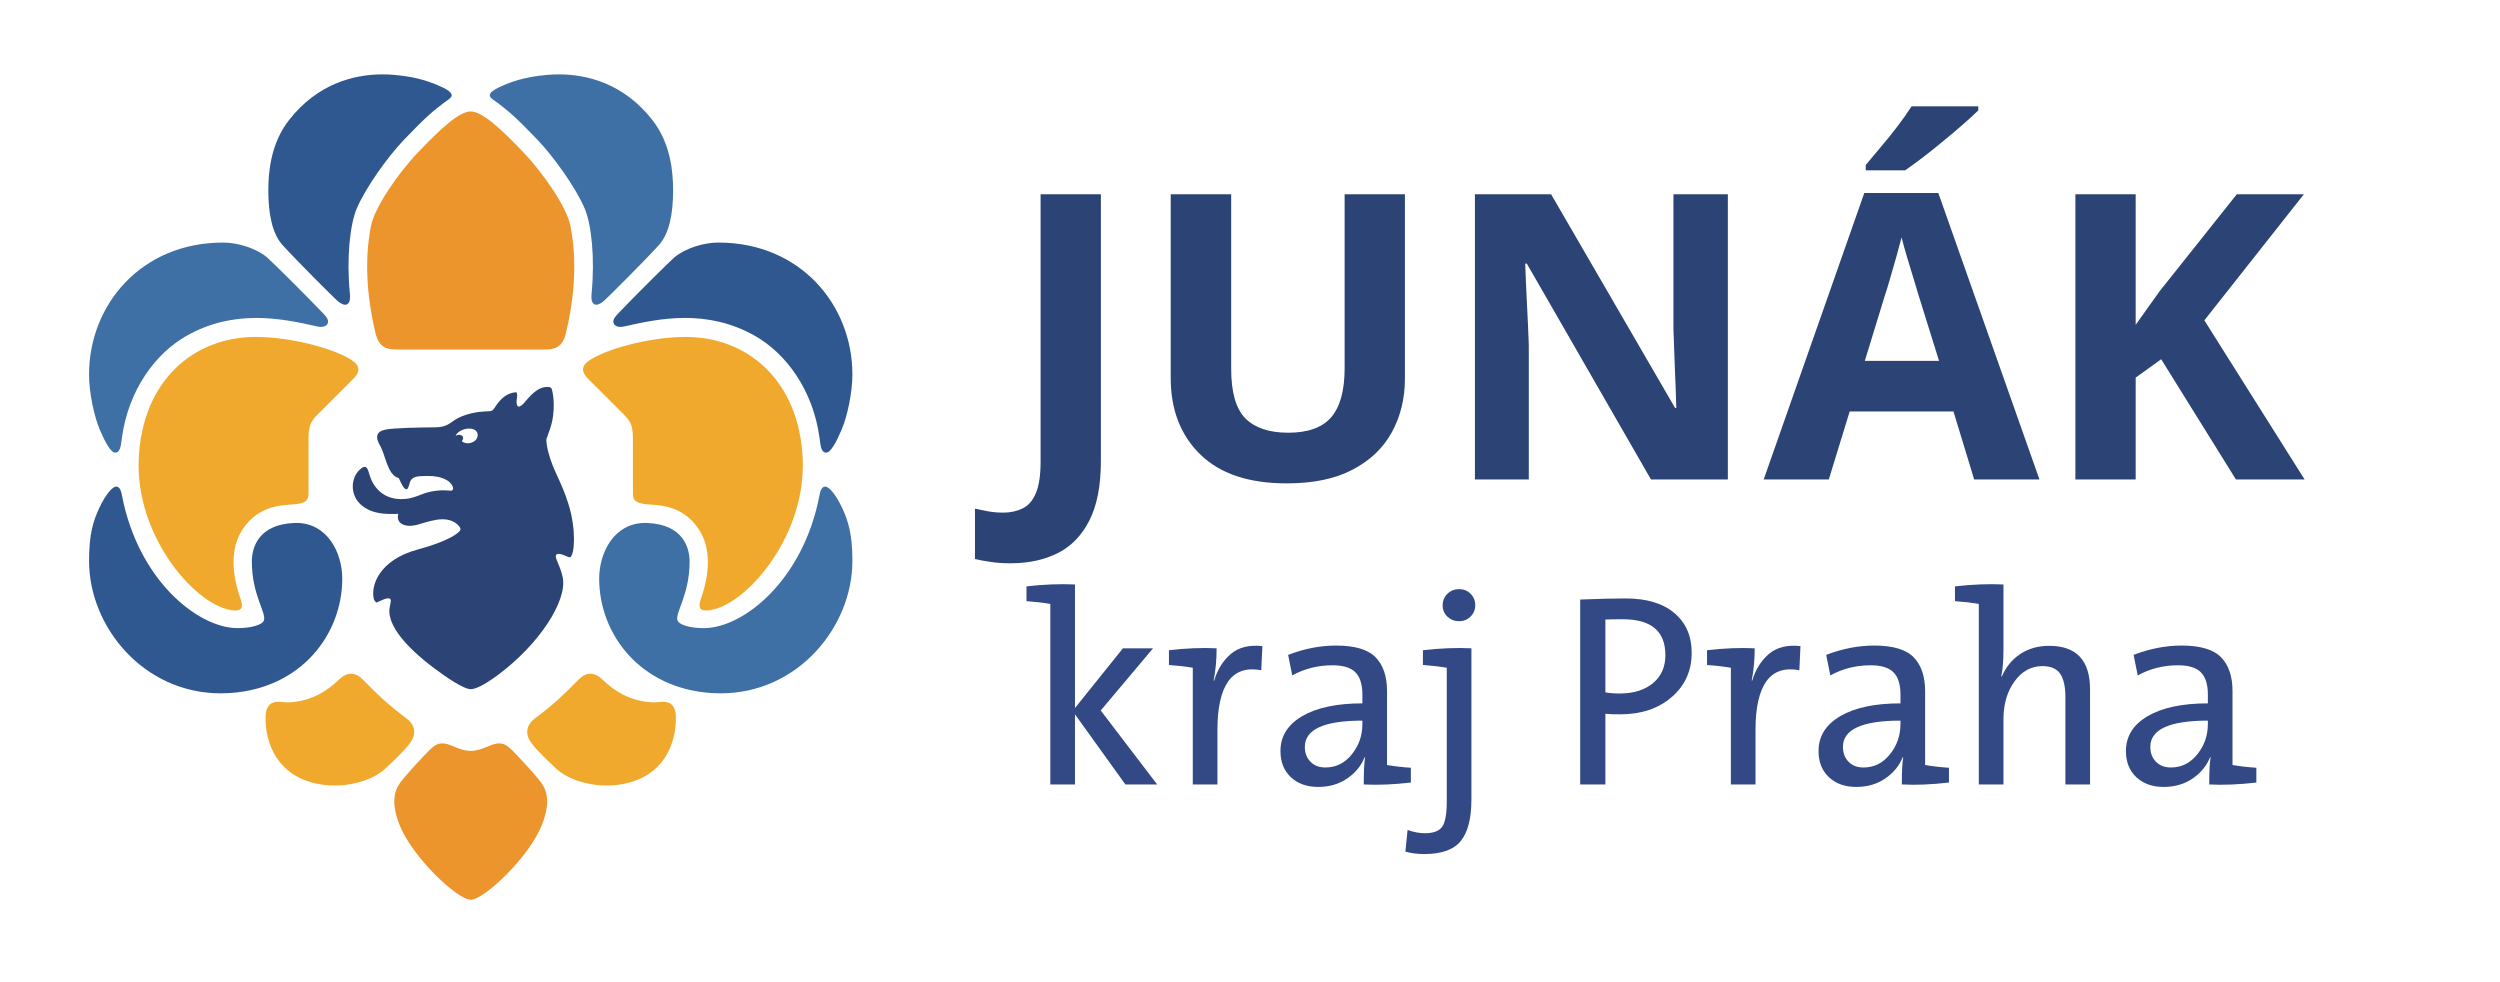
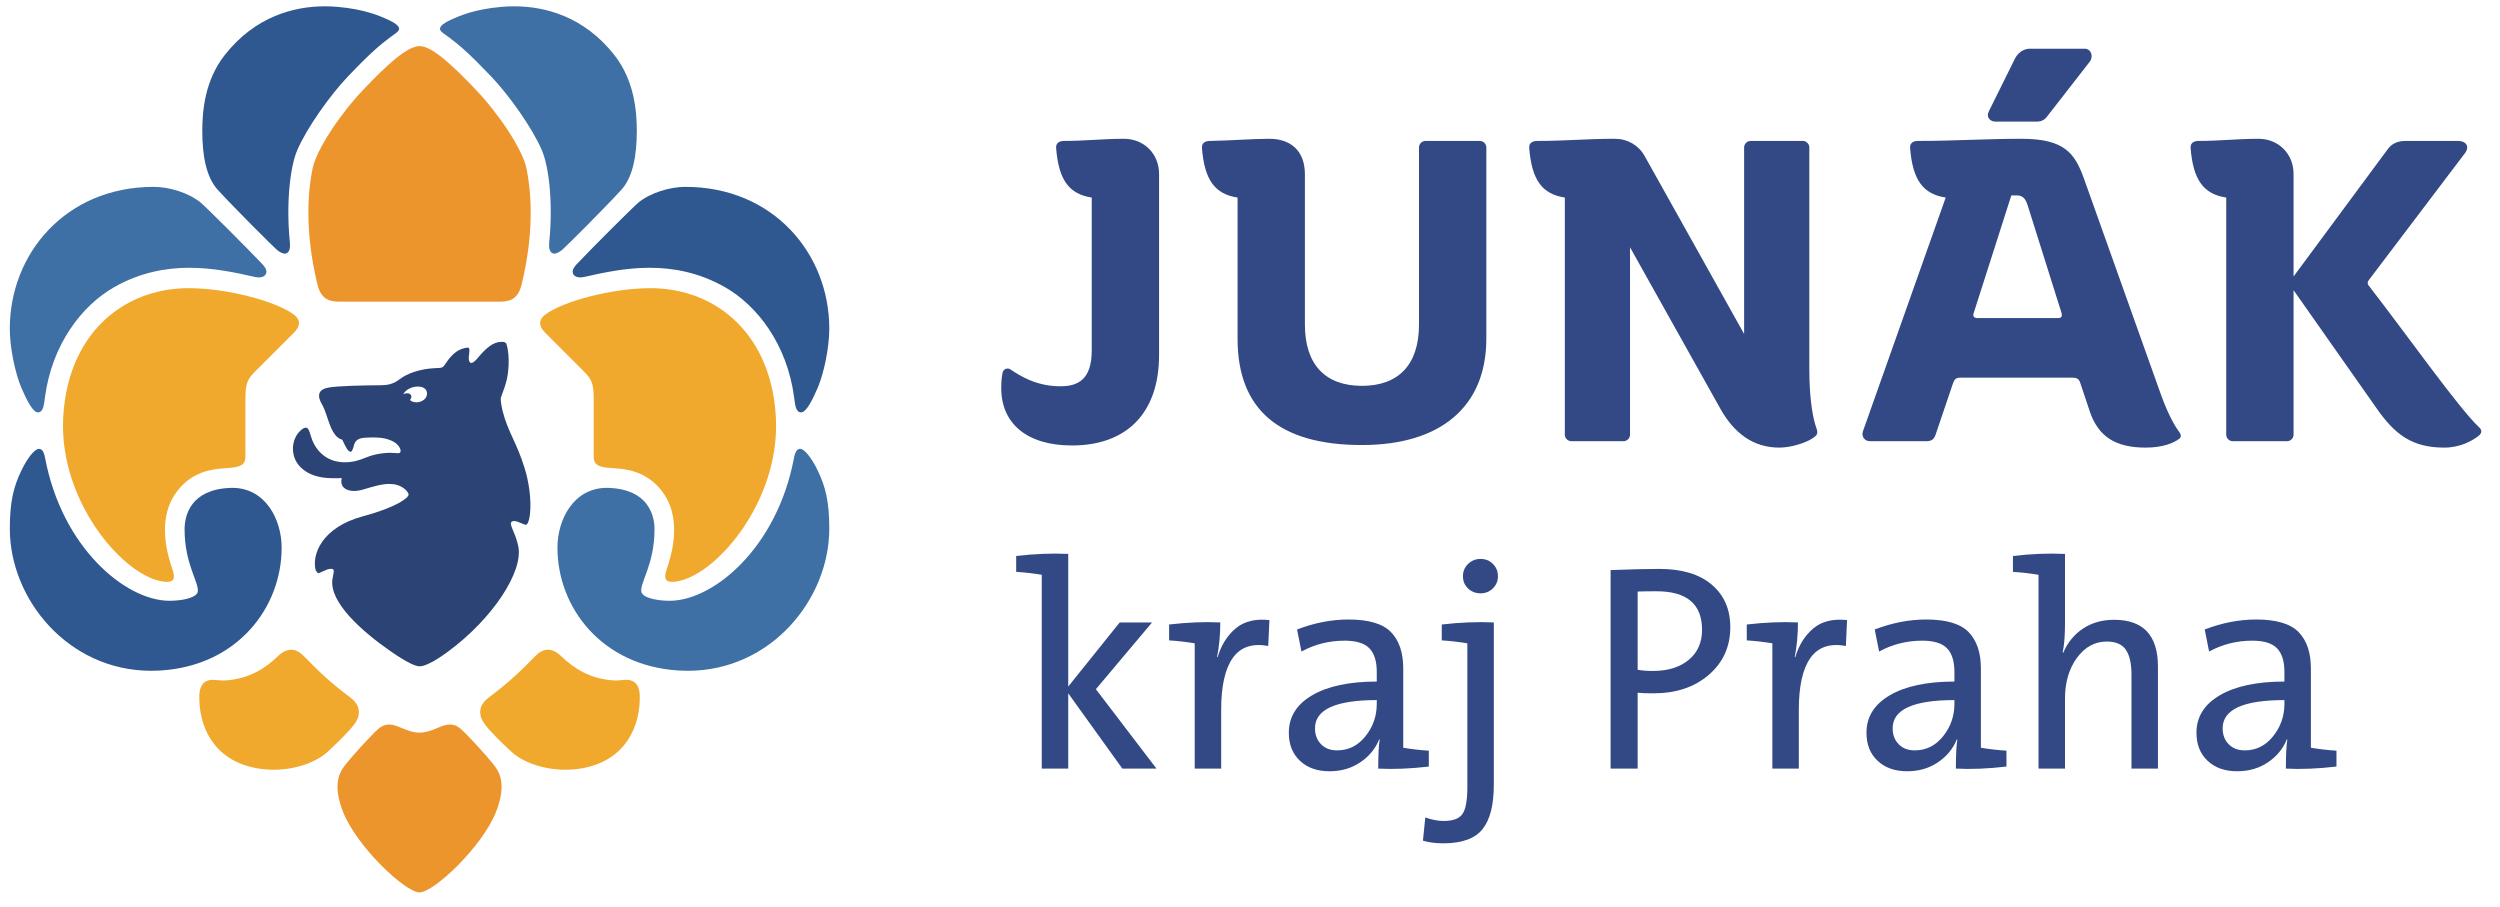
- <svg xmlns="http://www.w3.org/2000/svg" width="219px" height="86px" viewBox="0 0 219 86" version="1.1">
-   <defs />
+ <svg xmlns="http://www.w3.org/2000/svg" width="204px" height="74px" viewBox="0 0 204 74" version="1.1">
  <g id="Page-1" stroke="none" stroke-width="1" fill="none" fill-rule="evenodd">
-     <g id="junak">
-       <g id="logotyp-junak" transform="translate(7, 6)">
-         <g id="Page-1">
-           <g id="Logo2-barevne">
-             <g id="Group-39" fill-rule="nonzero">
-               <path d="M32.908,32.178 C33.077,31.798 33.618,31.543 34.078,31.543 C34.73,31.543 34.88,31.913 34.84,32.197 C34.794,32.536 34.498,32.763 34.094,32.823 C34.059,32.829 34.02,32.831 33.983,32.831 C33.699,32.831 33.407,32.69 33.483,32.59 C33.52,32.541 33.617,32.413 33.544,32.259 C33.486,32.141 33.359,32.088 33.221,32.088 C33.114,32.088 33.001,32.12 32.908,32.178 M40.926,27.894 C40.258,27.894 39.679,28.375 38.992,29.202 C38.804,29.425 38.605,29.617 38.456,29.617 C38.364,29.617 38.291,29.539 38.258,29.345 C38.202,29.021 38.447,28.364 38.169,28.364 C38.163,28.364 38.157,28.364 38.15,28.365 C37.432,28.44 36.967,28.851 36.56,29.384 C36.248,29.796 36.224,30.012 35.861,30.023 C35.136,30.056 34.797,30.086 34.239,30.22 C33.678,30.352 33.203,30.562 32.867,30.769 C32.447,31.032 32.13,31.426 31.142,31.434 C29.558,31.448 27.549,31.484 26.768,31.633 C25.966,31.785 25.854,32.294 26.279,33.006 C26.777,33.838 26.925,35.627 27.933,35.882 C28.194,36.435 28.372,36.86 28.622,36.86 C28.628,36.86 28.636,36.859 28.643,36.859 C28.733,36.84 28.823,36.564 28.89,36.309 C29.029,35.751 29.57,35.727 29.927,35.709 C30.105,35.699 30.274,35.694 30.438,35.694 C31.101,35.694 31.646,35.782 32.135,36.056 C32.551,36.291 32.755,36.709 32.676,36.871 C32.633,36.96 32.575,36.984 32.469,36.984 C32.407,36.984 32.328,36.975 32.224,36.967 C32.121,36.958 31.994,36.949 31.837,36.949 C31.561,36.949 31.192,36.976 30.691,37.078 C29.817,37.254 29.282,37.723 28.157,37.723 C26.479,37.723 25.657,36.587 25.361,35.572 C25.261,35.226 25.178,34.897 24.948,34.897 C24.84,34.897 24.698,34.97 24.506,35.149 C23.736,35.869 23.68,37.238 24.476,38.074 C25.003,38.629 25.741,38.917 26.631,38.999 C26.808,39.013 27.101,39.024 27.405,39.024 C27.57,39.024 27.738,39.021 27.893,39.013 C27.893,39.013 27.767,39.361 27.957,39.669 C28.09,39.882 28.407,40.062 28.893,40.062 C29.11,40.062 29.358,40.027 29.639,39.943 C30.419,39.711 31.134,39.488 31.774,39.488 C32.209,39.488 32.611,39.591 32.974,39.863 C33.139,39.985 33.34,40.211 33.34,40.357 C33.34,40.625 32.358,41.392 29.604,42.133 C26.216,43.045 25.422,45.313 25.765,46.553 L25.954,46.782 L25.957,46.782 C26.058,46.782 26.57,46.482 26.863,46.429 C26.924,46.419 26.974,46.414 27.017,46.414 C27.392,46.414 27.189,46.799 27.125,47.272 C26.863,49.153 29.535,51.524 31.895,53.159 C33.203,54.063 33.906,54.372 34.236,54.372 C34.572,54.372 35.272,54.122 36.575,53.159 C40.255,50.439 42.694,46.632 42.298,44.604 C42.074,43.453 41.474,42.752 41.761,42.567 C41.816,42.532 41.88,42.518 41.95,42.518 C42.112,42.518 42.307,42.593 42.483,42.669 C42.66,42.745 42.819,42.82 42.91,42.82 C42.929,42.82 42.947,42.817 42.959,42.809 C43.328,42.579 43.498,40.449 42.816,38.221 C42.169,36.105 41.444,35.26 41.011,33.528 C40.953,33.301 40.816,32.615 40.876,32.433 C40.934,32.25 41.077,31.884 41.181,31.58 C41.721,30.014 41.472,28.373 41.3,28.001 L41.144,27.911 C41.071,27.9 40.998,27.894 40.926,27.894" id="Fill-3" fill="#2B4375" />
-               <path d="M3.184,36.625 C2.832,36.625 2.243,37.352 1.731,38.424 C1.13,39.683 0.801,40.875 0.801,43.14 C0.801,48.884 5.545,54.737 12.351,54.737 C12.601,54.737 12.855,54.729 13.111,54.713 C19.406,54.315 22.982,49.548 22.982,44.689 C22.982,42.396 21.665,39.809 18.953,39.809 C18.896,39.809 18.839,39.811 18.781,39.813 C15.572,39.939 15.062,42.04 15.062,43.2 C15.062,46.062 16.292,47.588 16.132,48.303 C16.024,48.786 14.853,49.023 13.847,49.023 C13.812,49.023 13.777,49.022 13.743,49.022 C10.238,48.965 5.089,44.728 3.692,37.43 C3.636,37.132 3.532,36.626 3.185,36.625 L3.185,36.625" id="Fill-5" fill="#2F5790" />
-               <path d="M12.545,15.248 C5.351,15.248 0.8,20.719 0.8,26.809 C0.8,28.403 1.245,30.463 1.735,31.621 C2.19,32.695 2.693,33.65 3.093,33.65 C3.554,33.65 3.591,33 3.675,32.375 C4.251,28.112 6.656,24.944 9.327,23.426 C11.428,22.233 13.52,21.851 15.455,21.851 C17.441,21.851 19.263,22.253 20.761,22.591 C20.89,22.62 21.013,22.636 21.124,22.636 C21.391,22.636 21.597,22.549 21.693,22.36 C21.805,22.14 21.726,21.89 21.379,21.525 C19.988,20.06 16.788,16.877 16.387,16.542 C15.413,15.73 13.804,15.248 12.545,15.248" id="Fill-7" fill="#3E6FA5" />
-               <path d="M41.955,0.515 C41.607,0.515 41.27,0.531 40.951,0.558 C38.743,0.748 37.534,1.269 36.709,1.652 C36.267,1.857 35.901,2.111 35.901,2.357 C35.901,2.579 36.376,2.847 36.596,3.014 C37.474,3.681 38.16,4.231 40.069,6.229 C41.539,7.769 43.42,10.419 44.206,12.235 C44.817,13.646 45.127,16.654 44.822,19.712 C44.777,20.173 44.822,20.476 45.024,20.63 C45.085,20.676 45.155,20.695 45.229,20.695 C45.476,20.695 45.768,20.482 45.915,20.349 C46.309,19.995 49.304,17.015 50.702,15.487 C51.647,14.457 51.964,12.67 51.964,10.684 C51.964,9.015 51.741,6.549 50.146,4.511 C47.664,1.338 44.474,0.515 41.955,0.515" id="Fill-9" fill="#3E6FA5" />
-               <path d="M26.515,0.515 C23.996,0.515 20.806,1.338 18.324,4.511 C16.729,6.549 16.506,9.015 16.506,10.684 C16.506,12.67 16.823,14.457 17.768,15.487 C19.166,17.015 22.161,19.995 22.555,20.349 C22.702,20.482 22.994,20.695 23.241,20.695 C23.315,20.695 23.385,20.676 23.446,20.63 C23.648,20.476 23.693,20.173 23.648,19.712 C23.343,16.654 23.653,13.646 24.264,12.235 C25.05,10.419 26.931,7.769 28.401,6.229 C30.309,4.231 30.996,3.681 31.874,3.014 C32.094,2.847 32.569,2.579 32.569,2.357 C32.569,2.111 32.203,1.857 31.761,1.652 C30.936,1.269 29.727,0.748 27.519,0.558 C27.199,0.531 26.863,0.515 26.515,0.515" id="Fill-11" fill="#2F5790" />
-               <path d="M15.399,23.515 C9.976,23.515 5.456,27.337 5.152,34.196 C4.859,40.809 9.864,46.771 13.11,47.421 C13.315,47.462 13.486,47.481 13.627,47.481 C14.285,47.481 14.277,47.053 14.055,46.411 C13.684,45.338 12.847,42.57 14.211,40.433 C15.267,38.778 16.772,38.352 17.931,38.244 C18.269,38.213 18.721,38.187 18.939,38.161 C19.793,38.06 20.026,37.813 20.026,37.235 L20.026,32.441 C20.026,31.223 20.257,30.876 20.847,30.287 C21.507,29.627 23.149,27.984 23.972,27.162 C24.601,26.533 24.455,26.038 24.012,25.696 C22.617,24.617 18.597,23.515 15.399,23.515" id="Fill-13" fill="#F0A92C" />
-               <path d="M65.286,36.625 L65.285,36.625 C64.938,36.626 64.834,37.132 64.778,37.43 C63.381,44.728 58.233,48.965 54.728,49.022 C54.693,49.022 54.658,49.023 54.624,49.023 C53.617,49.023 52.446,48.786 52.338,48.303 C52.179,47.588 53.408,46.062 53.408,43.2 C53.408,42.04 52.898,39.939 49.689,39.813 C49.631,39.811 49.574,39.809 49.517,39.809 C46.805,39.809 45.488,42.396 45.488,44.689 C45.488,49.548 49.065,54.315 55.359,54.713 C55.615,54.729 55.869,54.737 56.119,54.737 C62.925,54.737 67.67,48.884 67.67,43.14 C67.67,40.875 67.341,39.683 66.739,38.424 C66.227,37.352 65.638,36.625 65.286,36.625" id="Fill-15" fill="#3E6FA5" />
-               <path d="M55.924,15.248 C54.665,15.248 53.056,15.73 52.082,16.542 C51.681,16.877 48.481,20.06 47.09,21.525 C46.743,21.89 46.664,22.14 46.776,22.36 C46.873,22.549 47.078,22.636 47.345,22.636 C47.457,22.636 47.579,22.62 47.708,22.591 C49.207,22.253 51.028,21.851 53.014,21.851 C54.949,21.851 57.041,22.233 59.143,23.426 C61.814,24.944 64.219,28.112 64.794,32.375 C64.878,33 64.915,33.65 65.376,33.65 C65.776,33.65 66.279,32.695 66.734,31.621 C67.224,30.463 67.67,28.403 67.67,26.809 C67.67,20.719 63.118,15.248 55.924,15.248" id="Fill-17" fill="#2F5790" />
-               <path d="M53.071,23.515 C49.873,23.515 45.853,24.617 44.458,25.696 C44.015,26.038 43.869,26.533 44.498,27.162 C45.321,27.984 46.963,29.627 47.623,30.287 C48.212,30.876 48.444,31.223 48.444,32.441 L48.444,37.235 C48.444,37.813 48.677,38.06 49.531,38.161 C49.749,38.187 50.201,38.213 50.539,38.244 C51.698,38.352 53.203,38.778 54.259,40.433 C55.622,42.57 54.786,45.338 54.415,46.411 C54.193,47.053 54.185,47.481 54.843,47.481 C54.984,47.481 55.155,47.462 55.36,47.421 C58.606,46.771 63.611,40.809 63.318,34.196 C63.014,27.337 58.493,23.515 53.071,23.515" id="Fill-19" fill="#F0A92C" />
-               <path d="M44.713,53.018 C44.355,53.018 44.014,53.195 43.697,53.52 C42.346,54.902 41.473,55.721 39.855,56.94 C39.036,57.556 39.012,58.362 39.54,59.074 C40.046,59.757 40.917,60.581 41.706,61.32 C42.63,62.186 44.312,62.81 46.14,62.81 C46.592,62.81 47.054,62.772 47.514,62.689 C51.097,62.05 52.28,59.185 52.204,56.711 C52.186,56.09 51.928,55.728 51.659,55.597 C51.464,55.502 51.286,55.474 51.103,55.474 C50.975,55.474 50.845,55.488 50.703,55.501 C50.562,55.514 50.41,55.527 50.238,55.527 C50.156,55.527 50.069,55.524 49.977,55.517 C48.105,55.362 46.824,54.541 45.783,53.536 C45.416,53.182 45.057,53.018 44.713,53.018" id="Fill-21" fill="#F0A92C" />
-               <path d="M23.757,53.018 C23.413,53.018 23.054,53.182 22.687,53.536 C21.646,54.541 20.365,55.362 18.493,55.517 C18.401,55.524 18.314,55.527 18.232,55.527 C18.06,55.527 17.908,55.514 17.767,55.501 C17.625,55.488 17.495,55.474 17.367,55.474 C17.184,55.474 17.006,55.502 16.812,55.597 C16.542,55.728 16.284,56.09 16.266,56.711 C16.19,59.185 17.373,62.05 20.956,62.689 C21.417,62.772 21.878,62.81 22.33,62.81 C24.157,62.81 25.84,62.186 26.764,61.32 C27.553,60.581 28.424,59.757 28.93,59.074 C29.458,58.362 29.434,57.556 28.615,56.94 C26.998,55.721 26.124,54.902 24.773,53.52 C24.456,53.195 24.115,53.018 23.757,53.018" id="Fill-23" fill="#F0A92C" />
-               <path d="M34.235,3.762 C33.216,3.762 31.544,5.324 29.627,7.338 C27.744,9.315 25.812,12.226 25.503,13.765 C25.194,15.304 24.777,18.519 25.891,23.173 C26.207,24.491 26.936,24.617 27.76,24.617 L40.709,24.617 C41.533,24.617 42.263,24.491 42.578,23.173 C43.692,18.519 43.275,15.304 42.966,13.765 C42.659,12.226 40.726,9.315 38.843,7.338 C36.925,5.324 35.252,3.762 34.235,3.762" id="Fill-25" fill="#ED952D" />
-               <path d="M36.723,59.122 C36.654,59.122 36.582,59.127 36.505,59.137 C35.881,59.218 35.158,59.781 34.235,59.781 C33.312,59.781 32.589,59.218 31.964,59.137 C31.888,59.127 31.816,59.122 31.747,59.122 C31.335,59.122 31.026,59.302 30.611,59.717 C29.91,60.42 28.899,61.519 28.228,62.343 C27.744,62.937 27.087,63.928 27.989,66.239 C29.096,69.078 33.071,72.82 34.235,72.82 C35.399,72.82 39.374,69.078 40.481,66.239 C41.383,63.928 40.726,62.937 40.242,62.343 C39.57,61.519 38.56,60.42 37.858,59.717 C37.444,59.302 37.135,59.122 36.723,59.122" id="Fill-27" fill="#ED952D" />
-             </g>
-             <g id="Group-49" transform="translate(82, 45)" fill-rule="nonzero" fill="#324986">
-               <path d="M12.368,17.719 L9.584,17.719 L5.168,11.575 L5.168,17.719 L3.008,17.719 L3.008,1.903 C2.353,1.792 1.657,1.712 0.92,1.663 L0.92,0.367 C2.425,0.193 3.841,0.136 5.168,0.199 L5.168,11.023 L9.368,5.791 L12.008,5.791 L7.424,11.239 L12.368,17.719 Z" id="Fill-40" />
-               <path d="M21.584,5.599 L21.488,7.711 C20.192,7.472 19.229,7.796 18.596,8.684 C17.965,9.572 17.648,10.984 17.648,12.919 L17.648,17.719 L15.488,17.719 L15.488,7.495 C14.832,7.384 14.136,7.304 13.4,7.255 L13.4,5.959 C14.905,5.785 16.297,5.728 17.576,5.791 C17.576,6.784 17.489,7.729 17.312,8.623 L17.36,8.623 C17.648,7.648 18.137,6.869 18.824,6.284 C19.512,5.701 20.432,5.473 21.584,5.599 L21.584,5.599 Z" id="Fill-41" />
-               <path d="M34.592,17.551 C33.072,17.728 31.697,17.783 30.464,17.719 C30.464,16.585 30.505,15.793 30.584,15.343 L30.536,15.343 C30.233,16.096 29.72,16.717 29,17.204 C28.28,17.693 27.44,17.935 26.48,17.935 C25.488,17.935 24.689,17.653 24.08,17.084 C23.473,16.517 23.168,15.752 23.168,14.791 C23.168,13.496 23.804,12.476 25.076,11.732 C26.348,10.988 28.105,10.616 30.344,10.615 L30.344,9.823 C30.344,8.96 30.145,8.321 29.744,7.904 C29.345,7.489 28.673,7.28 27.728,7.279 C26.448,7.28 25.273,7.576 24.2,8.167 L23.84,6.367 C25.248,5.824 26.648,5.552 28.04,5.551 C29.689,5.552 30.845,5.897 31.508,6.584 C32.172,7.273 32.504,8.257 32.504,9.535 L32.504,16.015 C33.161,16.129 33.857,16.208 34.592,16.255 L34.592,17.551 Z M30.344,12.439 L30.344,12.127 C26.984,12.128 25.304,12.896 25.304,14.431 C25.304,14.96 25.469,15.392 25.796,15.728 C26.125,16.064 26.561,16.232 27.104,16.231 C28.032,16.232 28.805,15.848 29.42,15.08 C30.037,14.312 30.344,13.432 30.344,12.439 L30.344,12.439 Z" id="Fill-42" />
-               <path d="M40.232,2.023 C40.232,2.408 40.097,2.737 39.824,3.008 C39.553,3.281 39.217,3.416 38.816,3.416 C38.417,3.416 38.077,3.284 37.796,3.02 C37.517,2.756 37.376,2.425 37.376,2.024 C37.376,1.625 37.517,1.289 37.796,1.016 C38.077,0.745 38.417,0.608 38.816,0.608 C39.217,0.608 39.553,0.745 39.824,1.016 C40.097,1.289 40.232,1.624 40.232,2.023 L40.232,2.023 Z M39.896,19.039 C39.896,20.687 39.589,21.895 38.972,22.663 C38.357,23.431 37.289,23.815 35.768,23.815 C35.144,23.815 34.593,23.743 34.112,23.599 L34.304,21.703 C34.834,21.895 35.336,21.991 35.816,21.991 C36.569,21.991 37.076,21.799 37.34,21.415 C37.604,21.031 37.736,20.303 37.736,19.231 L37.736,7.495 C37.081,7.384 36.385,7.304 35.648,7.255 L35.648,5.959 C37.153,5.785 38.569,5.728 39.896,5.791 L39.896,19.039 Z" id="Fill-43" />
-               <path d="M59.192,6.175 C59.192,7.76 58.608,9.056 57.44,10.064 C56.273,11.072 54.769,11.576 52.928,11.575 C52.352,11.576 51.92,11.56 51.632,11.527 L51.632,17.719 L49.424,17.719 L49.424,1.519 C51.025,1.456 52.352,1.424 53.408,1.423 C55.248,1.424 56.672,1.853 57.68,2.708 C58.688,3.565 59.192,4.72 59.192,6.175 L59.192,6.175 Z M56.888,6.391 C56.888,4.297 55.649,3.248 53.168,3.247 C52.448,3.248 51.937,3.256 51.632,3.271 L51.632,9.655 C52.001,9.721 52.441,9.752 52.952,9.751 C54.152,9.736 55.109,9.428 55.82,8.828 C56.532,8.228 56.888,7.417 56.888,6.391 L56.888,6.391 Z" id="Fill-44" />
-               <path d="M68.72,5.599 L68.624,7.711 C67.328,7.472 66.365,7.796 65.732,8.684 C65.1,9.572 64.784,10.984 64.784,12.919 L64.784,17.719 L62.624,17.719 L62.624,7.495 C61.968,7.384 61.273,7.304 60.536,7.255 L60.536,5.959 C62.041,5.785 63.432,5.728 64.712,5.791 C64.712,6.784 64.625,7.729 64.448,8.623 L64.496,8.623 C64.784,7.648 65.273,6.869 65.96,6.284 C66.648,5.701 67.568,5.473 68.72,5.599 L68.72,5.599 Z" id="Fill-45" />
-               <path d="M81.728,17.551 C80.209,17.728 78.833,17.783 77.6,17.719 C77.6,16.585 77.641,15.793 77.72,15.343 L77.672,15.343 C77.369,16.096 76.856,16.717 76.136,17.204 C75.416,17.693 74.576,17.935 73.616,17.935 C72.624,17.935 71.825,17.653 71.216,17.084 C70.609,16.517 70.304,15.752 70.304,14.791 C70.304,13.496 70.94,12.476 72.212,11.732 C73.484,10.988 75.24,10.616 77.48,10.615 L77.48,9.823 C77.48,8.96 77.281,8.321 76.88,7.904 C76.481,7.489 75.809,7.28 74.864,7.279 C73.585,7.28 72.409,7.576 71.336,8.167 L70.976,6.367 C72.385,5.824 73.784,5.552 75.176,5.551 C76.825,5.552 77.981,5.897 78.644,6.584 C79.308,7.273 79.64,8.257 79.64,9.535 L79.64,16.015 C80.297,16.129 80.993,16.208 81.728,16.255 L81.728,17.551 Z M77.48,12.439 L77.48,12.127 C74.12,12.128 72.44,12.896 72.44,14.431 C72.44,14.96 72.605,15.392 72.932,15.728 C73.26,16.064 73.697,16.232 74.24,16.231 C75.168,16.232 75.941,15.848 76.556,15.08 C77.172,14.312 77.48,13.432 77.48,12.439 L77.48,12.439 Z" id="Fill-46" />
-               <path d="M94.088,17.719 L91.928,17.719 L91.928,10.039 C91.928,9.145 91.776,8.473 91.472,8.024 C91.169,7.577 90.648,7.352 89.912,7.351 C88.937,7.352 88.124,7.796 87.476,8.684 C86.828,9.572 86.504,10.681 86.504,12.007 L86.504,17.719 L84.344,17.719 L84.344,1.903 C83.689,1.792 82.993,1.712 82.256,1.663 L82.256,0.367 C83.76,0.193 85.177,0.136 86.504,0.199 L86.504,5.863 C86.504,6.872 86.441,7.664 86.312,8.239 L86.36,8.263 C86.713,7.432 87.248,6.776 87.968,6.296 C88.688,5.816 89.537,5.576 90.512,5.575 C92.897,5.576 94.088,6.848 94.088,9.391 L94.088,17.719 Z" id="Fill-47" />
-               <path d="M108.656,17.551 C107.136,17.728 105.761,17.783 104.528,17.719 C104.528,16.585 104.569,15.793 104.648,15.343 L104.6,15.343 C104.297,16.096 103.784,16.717 103.064,17.204 C102.344,17.693 101.504,17.935 100.544,17.935 C99.552,17.935 98.753,17.653 98.144,17.084 C97.537,16.517 97.232,15.752 97.232,14.791 C97.232,13.496 97.868,12.476 99.14,11.732 C100.412,10.988 102.168,10.616 104.408,10.615 L104.408,9.823 C104.408,8.96 104.209,8.321 103.808,7.904 C103.409,7.489 102.737,7.28 101.792,7.279 C100.513,7.28 99.337,7.576 98.264,8.167 L97.904,6.367 C99.312,5.824 100.712,5.552 102.104,5.551 C103.752,5.552 104.909,5.897 105.572,6.584 C106.237,7.273 106.568,8.257 106.568,9.535 L106.568,16.015 C107.225,16.129 107.921,16.208 108.656,16.255 L108.656,17.551 Z M104.408,12.439 L104.408,12.127 C101.048,12.128 99.368,12.896 99.368,14.431 C99.368,14.96 99.533,15.392 99.86,15.728 C100.189,16.064 100.625,16.232 101.168,16.231 C102.097,16.232 102.869,15.848 103.484,15.08 C104.1,14.312 104.408,13.432 104.408,12.439 L104.408,12.439 Z" id="Fill-48" />
-             </g>
-             <text id="JUNÁK" fill="#2B4375" font-family="SKAUT-Bold, SKAUT" font-size="35" font-weight="bold">
-               <tspan x="81" y="36">JUNÁK</tspan>
-             </text>
-           </g>
+     <g id="Artboard" fill-rule="nonzero">
+       <g id="logotype-junak">
+         <g id="Group-39">
+           <path d="M32.908,32.178 C33.077,31.798 33.618,31.543 34.078,31.543 C34.73,31.543 34.88,31.913 34.84,32.197 C34.794,32.536 34.498,32.763 34.094,32.823 C34.059,32.829 34.02,32.831 33.983,32.831 C33.699,32.831 33.407,32.69 33.483,32.59 C33.52,32.541 33.617,32.413 33.544,32.259 C33.486,32.141 33.359,32.088 33.221,32.088 C33.114,32.088 33.001,32.12 32.908,32.178 M40.926,27.894 C40.258,27.894 39.679,28.375 38.992,29.202 C38.804,29.425 38.605,29.617 38.456,29.617 C38.364,29.617 38.291,29.539 38.258,29.345 C38.202,29.021 38.447,28.364 38.169,28.364 C38.163,28.364 38.157,28.364 38.15,28.365 C37.432,28.44 36.967,28.851 36.56,29.384 C36.248,29.796 36.224,30.012 35.861,30.023 C35.136,30.056 34.797,30.086 34.239,30.22 C33.678,30.352 33.203,30.562 32.867,30.769 C32.447,31.032 32.13,31.426 31.142,31.434 C29.558,31.448 27.549,31.484 26.768,31.633 C25.966,31.785 25.854,32.294 26.279,33.006 C26.777,33.838 26.925,35.627 27.933,35.882 C28.194,36.435 28.372,36.86 28.622,36.86 C28.628,36.86 28.636,36.859 28.643,36.859 C28.733,36.84 28.823,36.564 28.89,36.309 C29.029,35.751 29.57,35.727 29.927,35.709 C30.105,35.699 30.274,35.694 30.438,35.694 C31.101,35.694 31.646,35.782 32.135,36.056 C32.551,36.291 32.755,36.709 32.676,36.871 C32.633,36.96 32.575,36.984 32.469,36.984 C32.407,36.984 32.328,36.975 32.224,36.967 C32.121,36.958 31.994,36.949 31.837,36.949 C31.561,36.949 31.192,36.976 30.691,37.078 C29.817,37.254 29.282,37.723 28.157,37.723 C26.479,37.723 25.657,36.587 25.361,35.572 C25.261,35.226 25.178,34.897 24.948,34.897 C24.84,34.897 24.698,34.97 24.506,35.149 C23.736,35.869 23.68,37.238 24.476,38.074 C25.003,38.629 25.741,38.917 26.631,38.999 C26.808,39.013 27.101,39.024 27.405,39.024 C27.57,39.024 27.738,39.021 27.893,39.013 C27.893,39.013 27.767,39.361 27.957,39.669 C28.09,39.882 28.407,40.062 28.893,40.062 C29.11,40.062 29.358,40.027 29.639,39.943 C30.419,39.711 31.134,39.488 31.774,39.488 C32.209,39.488 32.611,39.591 32.974,39.863 C33.139,39.985 33.34,40.211 33.34,40.357 C33.34,40.625 32.358,41.392 29.604,42.133 C26.216,43.045 25.422,45.313 25.765,46.553 L25.954,46.782 L25.957,46.782 C26.058,46.782 26.57,46.482 26.863,46.429 C26.924,46.419 26.974,46.414 27.017,46.414 C27.392,46.414 27.189,46.799 27.125,47.272 C26.863,49.153 29.535,51.524 31.895,53.159 C33.203,54.063 33.906,54.372 34.236,54.372 C34.572,54.372 35.272,54.122 36.575,53.159 C40.255,50.439 42.694,46.632 42.298,44.604 C42.074,43.453 41.474,42.752 41.761,42.567 C41.816,42.532 41.88,42.518 41.95,42.518 C42.112,42.518 42.307,42.593 42.483,42.669 C42.66,42.745 42.819,42.82 42.91,42.82 C42.929,42.82 42.947,42.817 42.959,42.809 C43.328,42.579 43.498,40.449 42.816,38.221 C42.169,36.105 41.444,35.26 41.011,33.528 C40.953,33.301 40.816,32.615 40.876,32.433 C40.934,32.25 41.077,31.884 41.181,31.58 C41.721,30.014 41.472,28.373 41.3,28.001 L41.144,27.911 C41.071,27.9 40.998,27.894 40.926,27.894" id="Fill-3" fill="#2B4375" />
+           <path d="M3.184,36.625 C2.832,36.625 2.243,37.352 1.731,38.424 C1.13,39.683 0.801,40.875 0.801,43.14 C0.801,48.884 5.545,54.737 12.351,54.737 C12.601,54.737 12.855,54.729 13.111,54.713 C19.406,54.315 22.982,49.548 22.982,44.689 C22.982,42.396 21.665,39.809 18.953,39.809 C18.896,39.809 18.839,39.811 18.781,39.813 C15.572,39.939 15.062,42.04 15.062,43.2 C15.062,46.062 16.292,47.588 16.132,48.303 C16.024,48.786 14.853,49.023 13.847,49.023 C13.812,49.023 13.777,49.022 13.743,49.022 C10.238,48.965 5.089,44.728 3.692,37.43 C3.636,37.132 3.532,36.626 3.185,36.625 L3.185,36.625" id="Fill-5" fill="#2F5790" />
+           <path d="M12.545,15.248 C5.351,15.248 0.8,20.719 0.8,26.809 C0.8,28.403 1.245,30.463 1.735,31.621 C2.19,32.695 2.693,33.65 3.093,33.65 C3.554,33.65 3.591,33 3.675,32.375 C4.251,28.112 6.656,24.944 9.327,23.426 C11.428,22.233 13.52,21.851 15.455,21.851 C17.441,21.851 19.263,22.253 20.761,22.591 C20.89,22.62 21.013,22.636 21.124,22.636 C21.391,22.636 21.597,22.549 21.693,22.36 C21.805,22.14 21.726,21.89 21.379,21.525 C19.988,20.06 16.788,16.877 16.387,16.542 C15.413,15.73 13.804,15.248 12.545,15.248" id="Fill-7" fill="#3E6FA5" />
+           <path d="M41.955,0.515 C41.607,0.515 41.27,0.531 40.951,0.558 C38.743,0.748 37.534,1.269 36.709,1.652 C36.267,1.857 35.901,2.111 35.901,2.357 C35.901,2.579 36.376,2.847 36.596,3.014 C37.474,3.681 38.16,4.231 40.069,6.229 C41.539,7.769 43.42,10.419 44.206,12.235 C44.817,13.646 45.127,16.654 44.822,19.712 C44.777,20.173 44.822,20.476 45.024,20.63 C45.085,20.676 45.155,20.695 45.229,20.695 C45.476,20.695 45.768,20.482 45.915,20.349 C46.309,19.995 49.304,17.015 50.702,15.487 C51.647,14.457 51.964,12.67 51.964,10.684 C51.964,9.015 51.741,6.549 50.146,4.511 C47.664,1.338 44.474,0.515 41.955,0.515" id="Fill-9" fill="#3E6FA5" />
+           <path d="M26.515,0.515 C23.996,0.515 20.806,1.338 18.324,4.511 C16.729,6.549 16.506,9.015 16.506,10.684 C16.506,12.67 16.823,14.457 17.768,15.487 C19.166,17.015 22.161,19.995 22.555,20.349 C22.702,20.482 22.994,20.695 23.241,20.695 C23.315,20.695 23.385,20.676 23.446,20.63 C23.648,20.476 23.693,20.173 23.648,19.712 C23.343,16.654 23.653,13.646 24.264,12.235 C25.05,10.419 26.931,7.769 28.401,6.229 C30.309,4.231 30.996,3.681 31.874,3.014 C32.094,2.847 32.569,2.579 32.569,2.357 C32.569,2.111 32.203,1.857 31.761,1.652 C30.936,1.269 29.727,0.748 27.519,0.558 C27.199,0.531 26.863,0.515 26.515,0.515" id="Fill-11" fill="#2F5790" />
+           <path d="M15.399,23.515 C9.976,23.515 5.456,27.337 5.152,34.196 C4.859,40.809 9.864,46.771 13.11,47.421 C13.315,47.462 13.486,47.481 13.627,47.481 C14.285,47.481 14.277,47.053 14.055,46.411 C13.684,45.338 12.847,42.57 14.211,40.433 C15.267,38.778 16.772,38.352 17.931,38.244 C18.269,38.213 18.721,38.187 18.939,38.161 C19.793,38.06 20.026,37.813 20.026,37.235 L20.026,32.441 C20.026,31.223 20.257,30.876 20.847,30.287 C21.507,29.627 23.149,27.984 23.972,27.162 C24.601,26.533 24.455,26.038 24.012,25.696 C22.617,24.617 18.597,23.515 15.399,23.515" id="Fill-13" fill="#F0A92C" />
+           <path d="M65.286,36.625 L65.285,36.625 C64.938,36.626 64.834,37.132 64.778,37.43 C63.381,44.728 58.233,48.965 54.728,49.022 C54.693,49.022 54.658,49.023 54.624,49.023 C53.617,49.023 52.446,48.786 52.338,48.303 C52.179,47.588 53.408,46.062 53.408,43.2 C53.408,42.04 52.898,39.939 49.689,39.813 C49.631,39.811 49.574,39.809 49.517,39.809 C46.805,39.809 45.488,42.396 45.488,44.689 C45.488,49.548 49.065,54.315 55.359,54.713 C55.615,54.729 55.869,54.737 56.119,54.737 C62.925,54.737 67.67,48.884 67.67,43.14 C67.67,40.875 67.341,39.683 66.739,38.424 C66.227,37.352 65.638,36.625 65.286,36.625" id="Fill-15" fill="#3E6FA5" />
+           <path d="M55.924,15.248 C54.665,15.248 53.056,15.73 52.082,16.542 C51.681,16.877 48.481,20.06 47.09,21.525 C46.743,21.89 46.664,22.14 46.776,22.36 C46.873,22.549 47.078,22.636 47.345,22.636 C47.457,22.636 47.579,22.62 47.708,22.591 C49.207,22.253 51.028,21.851 53.014,21.851 C54.949,21.851 57.041,22.233 59.143,23.426 C61.814,24.944 64.219,28.112 64.794,32.375 C64.878,33 64.915,33.65 65.376,33.65 C65.776,33.65 66.279,32.695 66.734,31.621 C67.224,30.463 67.67,28.403 67.67,26.809 C67.67,20.719 63.118,15.248 55.924,15.248" id="Fill-17" fill="#2F5790" />
+           <path d="M53.071,23.515 C49.873,23.515 45.853,24.617 44.458,25.696 C44.015,26.038 43.869,26.533 44.498,27.162 C45.321,27.984 46.963,29.627 47.623,30.287 C48.212,30.876 48.444,31.223 48.444,32.441 L48.444,37.235 C48.444,37.813 48.677,38.06 49.531,38.161 C49.749,38.187 50.201,38.213 50.539,38.244 C51.698,38.352 53.203,38.778 54.259,40.433 C55.622,42.57 54.786,45.338 54.415,46.411 C54.193,47.053 54.185,47.481 54.843,47.481 C54.984,47.481 55.155,47.462 55.36,47.421 C58.606,46.771 63.611,40.809 63.318,34.196 C63.014,27.337 58.493,23.515 53.071,23.515" id="Fill-19" fill="#F0A92C" />
+           <path d="M44.713,53.018 C44.355,53.018 44.014,53.195 43.697,53.52 C42.346,54.902 41.473,55.721 39.855,56.94 C39.036,57.556 39.012,58.362 39.54,59.074 C40.046,59.757 40.917,60.581 41.706,61.32 C42.63,62.186 44.312,62.81 46.14,62.81 C46.592,62.81 47.054,62.772 47.514,62.689 C51.097,62.05 52.28,59.185 52.204,56.711 C52.186,56.09 51.928,55.728 51.659,55.597 C51.464,55.502 51.286,55.474 51.103,55.474 C50.975,55.474 50.845,55.488 50.703,55.501 C50.562,55.514 50.41,55.527 50.238,55.527 C50.156,55.527 50.069,55.524 49.977,55.517 C48.105,55.362 46.824,54.541 45.783,53.536 C45.416,53.182 45.057,53.018 44.713,53.018" id="Fill-21" fill="#F0A92C" />
+           <path d="M23.757,53.018 C23.413,53.018 23.054,53.182 22.687,53.536 C21.646,54.541 20.365,55.362 18.493,55.517 C18.401,55.524 18.314,55.527 18.232,55.527 C18.06,55.527 17.908,55.514 17.767,55.501 C17.625,55.488 17.495,55.474 17.367,55.474 C17.184,55.474 17.006,55.502 16.812,55.597 C16.542,55.728 16.284,56.09 16.266,56.711 C16.19,59.185 17.373,62.05 20.956,62.689 C21.417,62.772 21.878,62.81 22.33,62.81 C24.157,62.81 25.84,62.186 26.764,61.32 C27.553,60.581 28.424,59.757 28.93,59.074 C29.458,58.362 29.434,57.556 28.615,56.94 C26.998,55.721 26.124,54.902 24.773,53.52 C24.456,53.195 24.115,53.018 23.757,53.018" id="Fill-23" fill="#F0A92C" />
+           <path d="M34.235,3.762 C33.216,3.762 31.544,5.324 29.627,7.338 C27.744,9.315 25.812,12.226 25.503,13.765 C25.194,15.304 24.777,18.519 25.891,23.173 C26.207,24.491 26.936,24.617 27.76,24.617 L40.709,24.617 C41.533,24.617 42.263,24.491 42.578,23.173 C43.692,18.519 43.275,15.304 42.966,13.765 C42.659,12.226 40.726,9.315 38.843,7.338 C36.925,5.324 35.252,3.762 34.235,3.762" id="Fill-25" fill="#ED952D" />
+           <path d="M36.723,59.122 C36.654,59.122 36.582,59.127 36.505,59.137 C35.881,59.218 35.158,59.781 34.235,59.781 C33.312,59.781 32.589,59.218 31.964,59.137 C31.888,59.127 31.816,59.122 31.747,59.122 C31.335,59.122 31.026,59.302 30.611,59.717 C29.91,60.42 28.899,61.519 28.228,62.343 C27.744,62.937 27.087,63.928 27.989,66.239 C29.096,69.078 33.071,72.82 34.235,72.82 C35.399,72.82 39.374,69.078 40.481,66.239 C41.383,63.928 40.726,62.937 40.242,62.343 C39.57,61.519 38.56,60.42 37.858,59.717 C37.444,59.302 37.135,59.122 36.723,59.122" id="Fill-27" fill="#ED952D" />
        </g>
+         <g id="Group-49" transform="translate(82, 45)" fill="#324986">
+           <path d="M12.368,17.719 L9.584,17.719 L5.168,11.575 L5.168,17.719 L3.008,17.719 L3.008,1.903 C2.353,1.792 1.657,1.712 0.92,1.663 L0.92,0.367 C2.425,0.193 3.841,0.136 5.168,0.199 L5.168,11.023 L9.368,5.791 L12.008,5.791 L7.424,11.239 L12.368,17.719 Z" id="Fill-40" />
+           <path d="M21.584,5.599 L21.488,7.711 C20.192,7.472 19.229,7.796 18.596,8.684 C17.965,9.572 17.648,10.984 17.648,12.919 L17.648,17.719 L15.488,17.719 L15.488,7.495 C14.832,7.384 14.136,7.304 13.4,7.255 L13.4,5.959 C14.905,5.785 16.297,5.728 17.576,5.791 C17.576,6.784 17.489,7.729 17.312,8.623 L17.36,8.623 C17.648,7.648 18.137,6.869 18.824,6.284 C19.512,5.701 20.432,5.473 21.584,5.599 L21.584,5.599 Z" id="Fill-41" />
+           <path d="M34.592,17.551 C33.072,17.728 31.697,17.783 30.464,17.719 C30.464,16.585 30.505,15.793 30.584,15.343 L30.536,15.343 C30.233,16.096 29.72,16.717 29,17.204 C28.28,17.693 27.44,17.935 26.48,17.935 C25.488,17.935 24.689,17.653 24.08,17.084 C23.473,16.517 23.168,15.752 23.168,14.791 C23.168,13.496 23.804,12.476 25.076,11.732 C26.348,10.988 28.105,10.616 30.344,10.615 L30.344,9.823 C30.344,8.96 30.145,8.321 29.744,7.904 C29.345,7.489 28.673,7.28 27.728,7.279 C26.448,7.28 25.273,7.576 24.2,8.167 L23.84,6.367 C25.248,5.824 26.648,5.552 28.04,5.551 C29.689,5.552 30.845,5.897 31.508,6.584 C32.172,7.273 32.504,8.257 32.504,9.535 L32.504,16.015 C33.161,16.129 33.857,16.208 34.592,16.255 L34.592,17.551 Z M30.344,12.439 L30.344,12.127 C26.984,12.128 25.304,12.896 25.304,14.431 C25.304,14.96 25.469,15.392 25.796,15.728 C26.125,16.064 26.561,16.232 27.104,16.231 C28.032,16.232 28.805,15.848 29.42,15.08 C30.037,14.312 30.344,13.432 30.344,12.439 L30.344,12.439 Z" id="Fill-42" />
+           <path d="M40.232,2.023 C40.232,2.408 40.097,2.737 39.824,3.008 C39.553,3.281 39.217,3.416 38.816,3.416 C38.417,3.416 38.077,3.284 37.796,3.02 C37.517,2.756 37.376,2.425 37.376,2.024 C37.376,1.625 37.517,1.289 37.796,1.016 C38.077,0.745 38.417,0.608 38.816,0.608 C39.217,0.608 39.553,0.745 39.824,1.016 C40.097,1.289 40.232,1.624 40.232,2.023 L40.232,2.023 Z M39.896,19.039 C39.896,20.687 39.589,21.895 38.972,22.663 C38.357,23.431 37.289,23.815 35.768,23.815 C35.144,23.815 34.593,23.743 34.112,23.599 L34.304,21.703 C34.834,21.895 35.336,21.991 35.816,21.991 C36.569,21.991 37.076,21.799 37.34,21.415 C37.604,21.031 37.736,20.303 37.736,19.231 L37.736,7.495 C37.081,7.384 36.385,7.304 35.648,7.255 L35.648,5.959 C37.153,5.785 38.569,5.728 39.896,5.791 L39.896,19.039 Z" id="Fill-43" />
+           <path d="M59.192,6.175 C59.192,7.76 58.608,9.056 57.44,10.064 C56.273,11.072 54.769,11.576 52.928,11.575 C52.352,11.576 51.92,11.56 51.632,11.527 L51.632,17.719 L49.424,17.719 L49.424,1.519 C51.025,1.456 52.352,1.424 53.408,1.423 C55.248,1.424 56.672,1.853 57.68,2.708 C58.688,3.565 59.192,4.72 59.192,6.175 L59.192,6.175 Z M56.888,6.391 C56.888,4.297 55.649,3.248 53.168,3.247 C52.448,3.248 51.937,3.256 51.632,3.271 L51.632,9.655 C52.001,9.721 52.441,9.752 52.952,9.751 C54.152,9.736 55.109,9.428 55.82,8.828 C56.532,8.228 56.888,7.417 56.888,6.391 L56.888,6.391 Z" id="Fill-44" />
+           <path d="M68.72,5.599 L68.624,7.711 C67.328,7.472 66.365,7.796 65.732,8.684 C65.1,9.572 64.784,10.984 64.784,12.919 L64.784,17.719 L62.624,17.719 L62.624,7.495 C61.968,7.384 61.273,7.304 60.536,7.255 L60.536,5.959 C62.041,5.785 63.432,5.728 64.712,5.791 C64.712,6.784 64.625,7.729 64.448,8.623 L64.496,8.623 C64.784,7.648 65.273,6.869 65.96,6.284 C66.648,5.701 67.568,5.473 68.72,5.599 L68.72,5.599 Z" id="Fill-45" />
+           <path d="M81.728,17.551 C80.209,17.728 78.833,17.783 77.6,17.719 C77.6,16.585 77.641,15.793 77.72,15.343 L77.672,15.343 C77.369,16.096 76.856,16.717 76.136,17.204 C75.416,17.693 74.576,17.935 73.616,17.935 C72.624,17.935 71.825,17.653 71.216,17.084 C70.609,16.517 70.304,15.752 70.304,14.791 C70.304,13.496 70.94,12.476 72.212,11.732 C73.484,10.988 75.24,10.616 77.48,10.615 L77.48,9.823 C77.48,8.96 77.281,8.321 76.88,7.904 C76.481,7.489 75.809,7.28 74.864,7.279 C73.585,7.28 72.409,7.576 71.336,8.167 L70.976,6.367 C72.385,5.824 73.784,5.552 75.176,5.551 C76.825,5.552 77.981,5.897 78.644,6.584 C79.308,7.273 79.64,8.257 79.64,9.535 L79.64,16.015 C80.297,16.129 80.993,16.208 81.728,16.255 L81.728,17.551 Z M77.48,12.439 L77.48,12.127 C74.12,12.128 72.44,12.896 72.44,14.431 C72.44,14.96 72.605,15.392 72.932,15.728 C73.26,16.064 73.697,16.232 74.24,16.231 C75.168,16.232 75.941,15.848 76.556,15.08 C77.172,14.312 77.48,13.432 77.48,12.439 L77.48,12.439 Z" id="Fill-46" />
+           <path d="M94.088,17.719 L91.928,17.719 L91.928,10.039 C91.928,9.145 91.776,8.473 91.472,8.024 C91.169,7.577 90.648,7.352 89.912,7.351 C88.937,7.352 88.124,7.796 87.476,8.684 C86.828,9.572 86.504,10.681 86.504,12.007 L86.504,17.719 L84.344,17.719 L84.344,1.903 C83.689,1.792 82.993,1.712 82.256,1.663 L82.256,0.367 C83.76,0.193 85.177,0.136 86.504,0.199 L86.504,5.863 C86.504,6.872 86.441,7.664 86.312,8.239 L86.36,8.263 C86.713,7.432 87.248,6.776 87.968,6.296 C88.688,5.816 89.537,5.576 90.512,5.575 C92.897,5.576 94.088,6.848 94.088,9.391 L94.088,17.719 Z" id="Fill-47" />
+           <path d="M108.656,17.551 C107.136,17.728 105.761,17.783 104.528,17.719 C104.528,16.585 104.569,15.793 104.648,15.343 L104.6,15.343 C104.297,16.096 103.784,16.717 103.064,17.204 C102.344,17.693 101.504,17.935 100.544,17.935 C99.552,17.935 98.753,17.653 98.144,17.084 C97.537,16.517 97.232,15.752 97.232,14.791 C97.232,13.496 97.868,12.476 99.14,11.732 C100.412,10.988 102.168,10.616 104.408,10.615 L104.408,9.823 C104.408,8.96 104.209,8.321 103.808,7.904 C103.409,7.489 102.737,7.28 101.792,7.279 C100.513,7.28 99.337,7.576 98.264,8.167 L97.904,6.367 C99.312,5.824 100.712,5.552 102.104,5.551 C103.752,5.552 104.909,5.897 105.572,6.584 C106.237,7.273 106.568,8.257 106.568,9.535 L106.568,16.015 C107.225,16.129 107.921,16.208 108.656,16.255 L108.656,17.551 Z M104.408,12.439 L104.408,12.127 C101.048,12.128 99.368,12.896 99.368,14.431 C99.368,14.96 99.533,15.392 99.86,15.728 C100.189,16.064 100.625,16.232 101.168,16.231 C102.097,16.232 102.869,15.848 103.484,15.08 C104.1,14.312 104.408,13.432 104.408,12.439 L104.408,12.439 Z" id="Fill-48" />
+         </g>
+         <path d="M86.845,11.5 C86.425,11.5 86.145,11.675 86.18,12.095 C86.39,14.685 87.23,15.84 89.085,16.12 L89.085,28.615 C89.085,31.03 87.895,31.52 86.53,31.52 C84.535,31.52 83.205,30.645 82.47,30.155 C82.225,29.98 81.875,30.085 81.805,30.435 C81.7,30.995 81.7,31.38 81.7,31.66 C81.7,34.565 83.8,36.35 87.475,36.35 C91.885,36.35 94.58,33.76 94.58,28.965 L94.58,14.195 C94.58,12.55 93.355,11.325 91.71,11.325 C89.995,11.325 88.56,11.5 86.845,11.5 Z M100.985,16.12 L100.985,27.635 C100.985,33.48 104.45,36.315 111.135,36.315 C117.54,36.315 121.285,33.2 121.285,27.635 L121.285,12.025 C121.285,11.745 121.04,11.5 120.76,11.5 L116.315,11.5 C116.035,11.5 115.79,11.745 115.79,12.025 L115.79,26.48 C115.79,29.77 114.11,31.485 111.135,31.485 C108.16,31.485 106.48,29.77 106.48,26.48 L106.48,14.23 C106.48,12.27 105.29,11.325 103.575,11.325 C102.175,11.325 100.6,11.465 98.745,11.5 C98.325,11.5 98.045,11.675 98.08,12.095 C98.29,14.685 99.13,15.84 100.985,16.12 Z M148.2,34.88 C147.99,34.285 147.64,32.815 147.64,30.12 L147.64,12.025 C147.64,11.745 147.395,11.5 147.115,11.5 L142.845,11.5 C142.565,11.5 142.32,11.745 142.32,12.025 L142.32,27.25 L134.2,12.725 C133.71,11.85 132.8,11.325 131.785,11.325 C129.37,11.325 127.865,11.5 125.45,11.5 C125.03,11.5 124.75,11.675 124.785,12.095 C124.995,14.685 125.835,15.84 127.69,16.12 L127.69,35.475 C127.69,35.755 127.935,36 128.215,36 L132.485,36 C132.765,36 133.01,35.755 133.01,35.475 L133.01,20.18 L140.395,33.375 C141.48,35.3 143.02,36.525 145.19,36.525 C146.1,36.525 147.29,36.175 147.92,35.755 C148.235,35.545 148.41,35.405 148.2,34.88 Z M162.305,9.05 C162.025,9.575 162.41,9.925 162.83,9.925 L166.155,9.925 C166.68,9.925 166.89,9.715 167.1,9.435 L170.53,5.025 C170.845,4.605 170.635,3.975 170.11,3.975 L165.63,3.975 C165.14,3.975 164.685,4.29 164.44,4.745 L162.305,9.05 Z M156.53,11.5 C159.435,11.5 162.06,11.325 164.965,11.325 C168.465,11.325 169.305,12.515 170.04,14.545 L176.34,32.22 C177.005,34.04 177.53,34.845 177.88,35.335 C177.985,35.475 177.985,35.685 177.845,35.79 C177.39,36.14 176.515,36.525 175.08,36.525 C172.665,36.525 171.23,35.65 170.53,33.585 L169.76,31.275 C169.655,30.925 169.48,30.82 169.13,30.82 L159.925,30.82 C159.61,30.82 159.47,30.96 159.365,31.275 L157.93,35.51 C157.825,35.79 157.65,36 157.23,36 L152.575,36 C152.155,36 151.875,35.615 152.015,35.195 L158.77,16.12 C156.915,15.84 156.075,14.685 155.865,12.095 C155.83,11.675 156.11,11.5 156.53,11.5 Z M167.94,25.955 C168.22,25.955 168.29,25.815 168.22,25.535 L165.455,16.75 C165.28,16.19 165.035,15.945 164.58,15.945 L164.125,15.945 L161.045,25.57 C160.975,25.815 161.08,25.955 161.36,25.955 L167.94,25.955 Z M179.42,11.5 C179,11.5 178.72,11.675 178.755,12.095 C178.965,14.685 179.805,15.84 181.66,16.12 L181.66,35.475 C181.66,35.755 181.905,36 182.185,36 L186.63,36 C186.91,36 187.155,35.755 187.155,35.475 L187.155,23.68 L193.945,33.34 C195.415,35.44 196.815,36.525 199.44,36.525 C200.77,36.525 201.75,35.965 202.275,35.545 C202.485,35.37 202.59,35.125 202.275,34.845 C200.63,33.305 196.43,27.355 193.28,23.295 C193.175,23.155 193.175,23.015 193.28,22.875 L201.155,12.48 C201.54,11.955 201.225,11.5 200.595,11.5 L196.29,11.5 C195.625,11.5 195.135,11.745 194.82,12.2 L187.155,22.56 L187.155,14.195 C187.155,12.55 185.93,11.325 184.285,11.325 C182.57,11.325 181.135,11.5 179.42,11.5 Z" id="JUNÁK" fill="#324986" />
      </g>
    </g>
  </g>
</svg>
